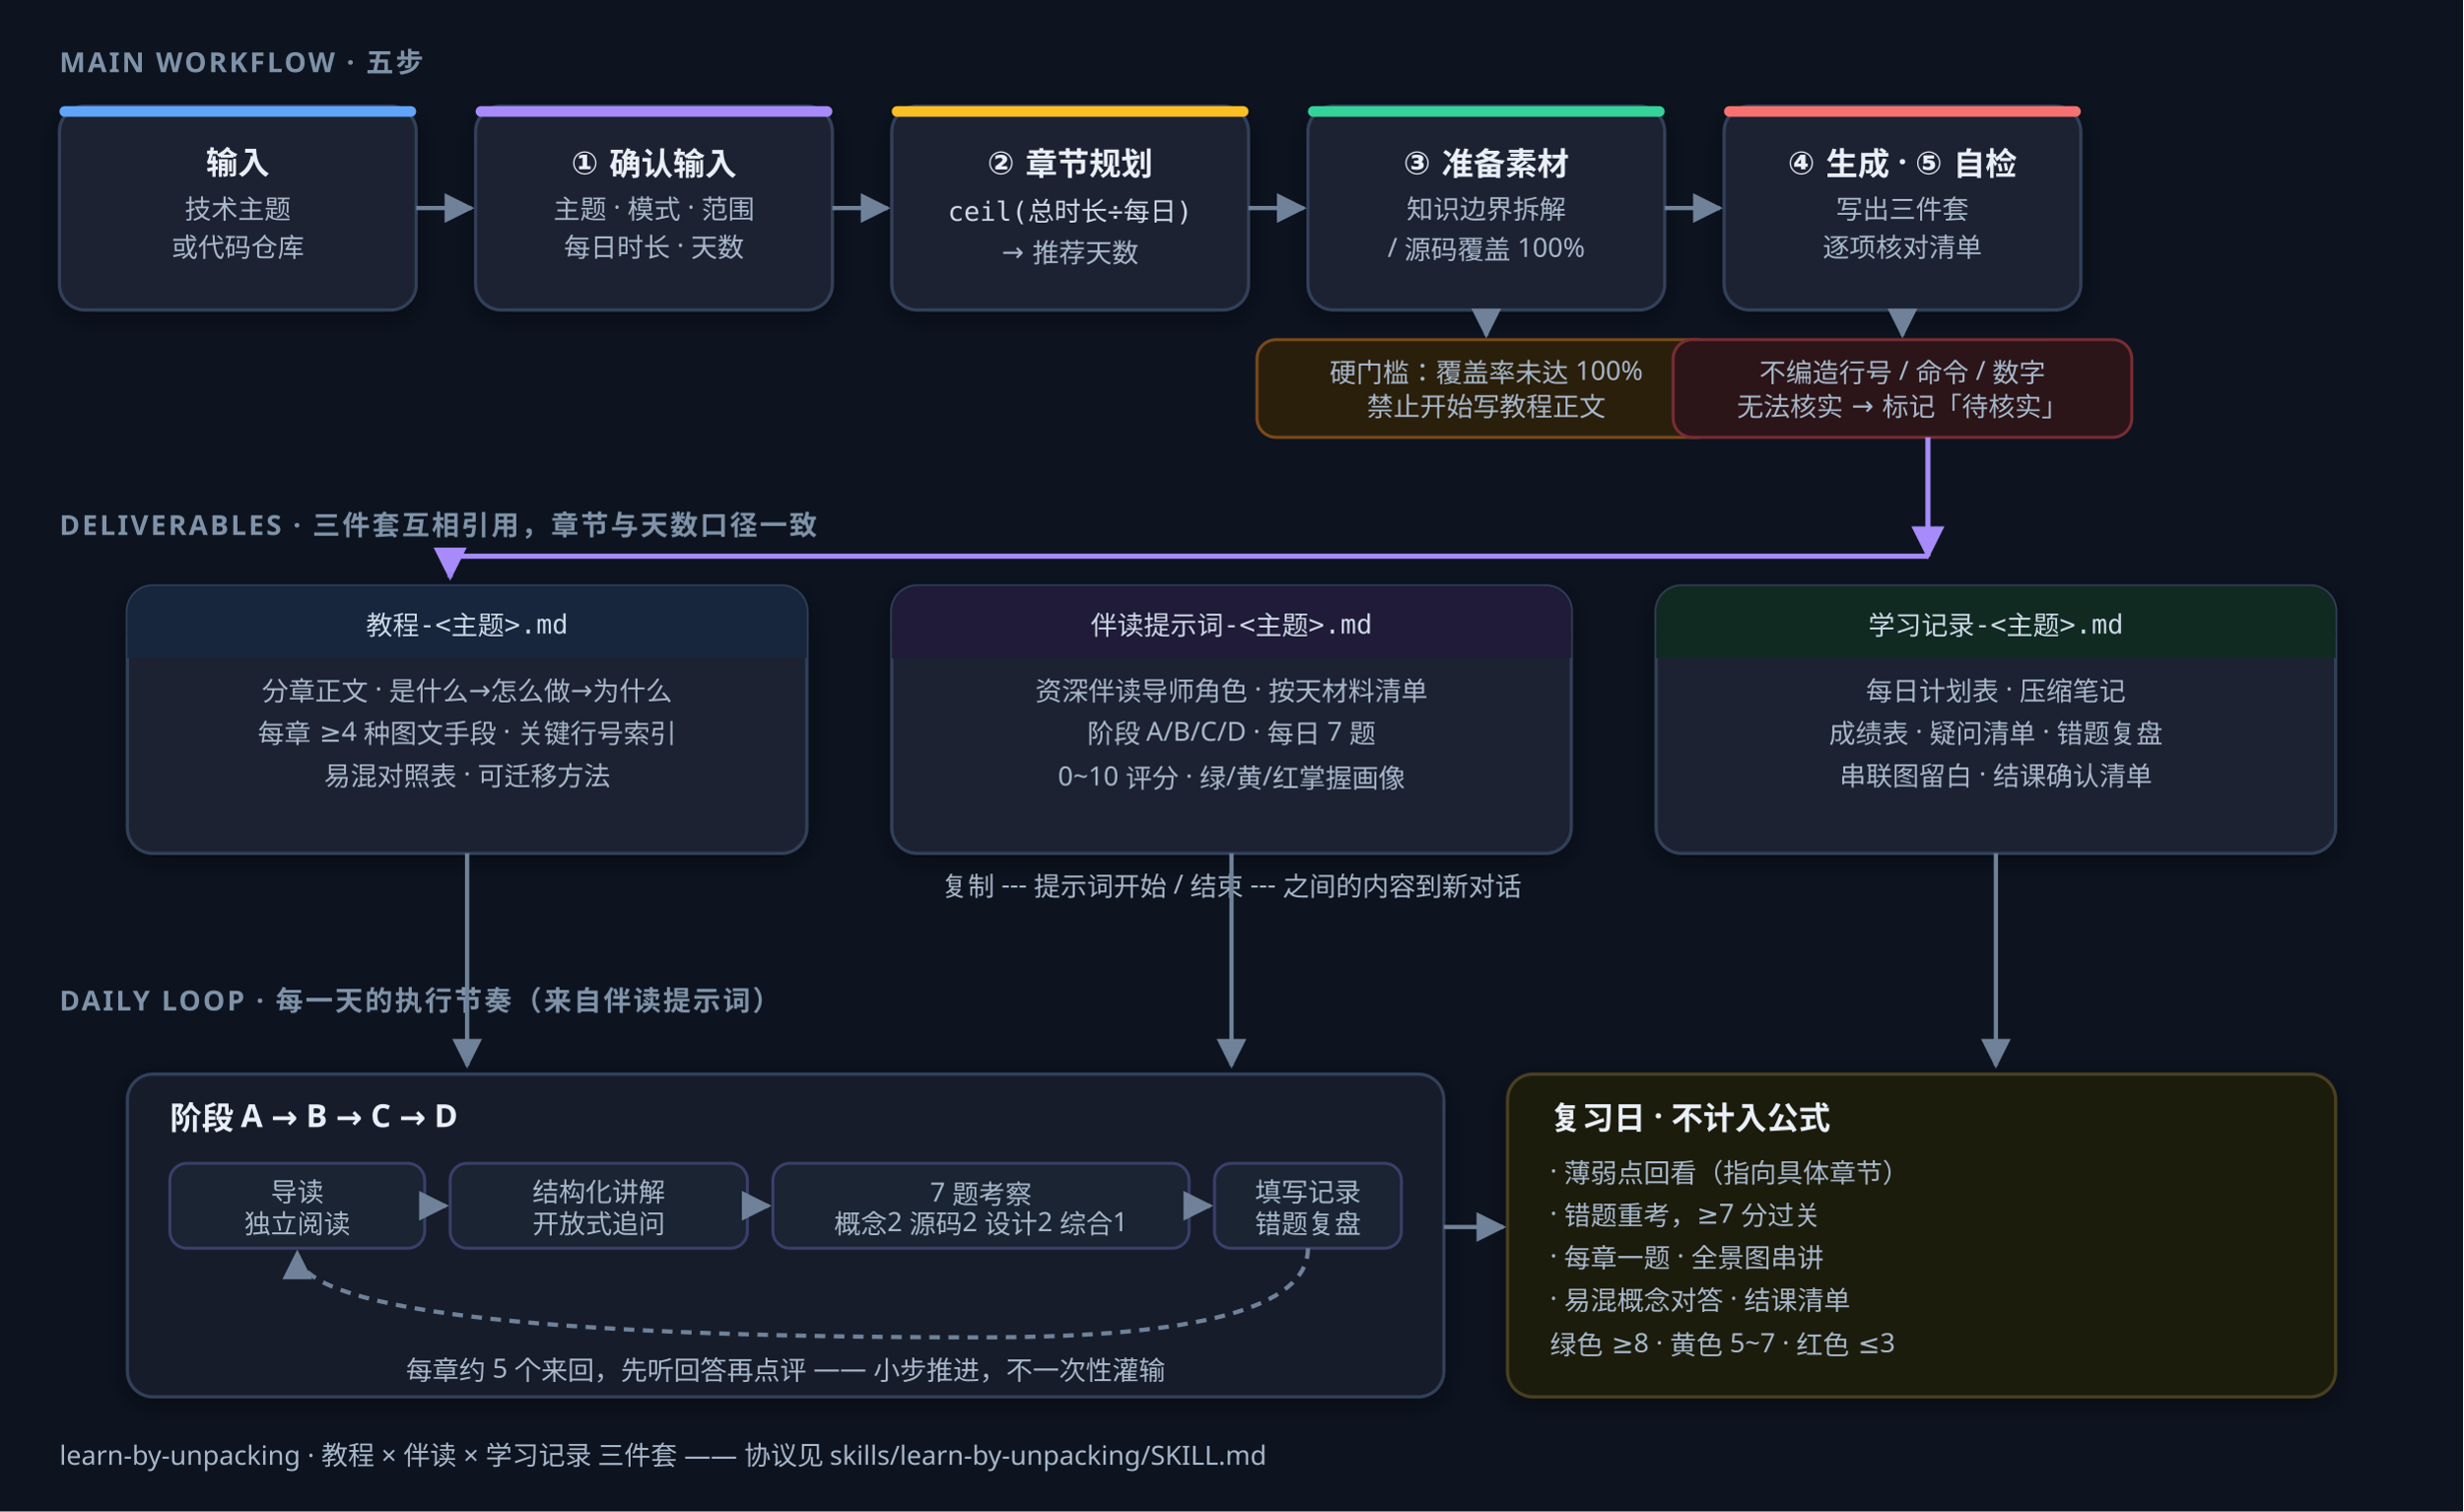
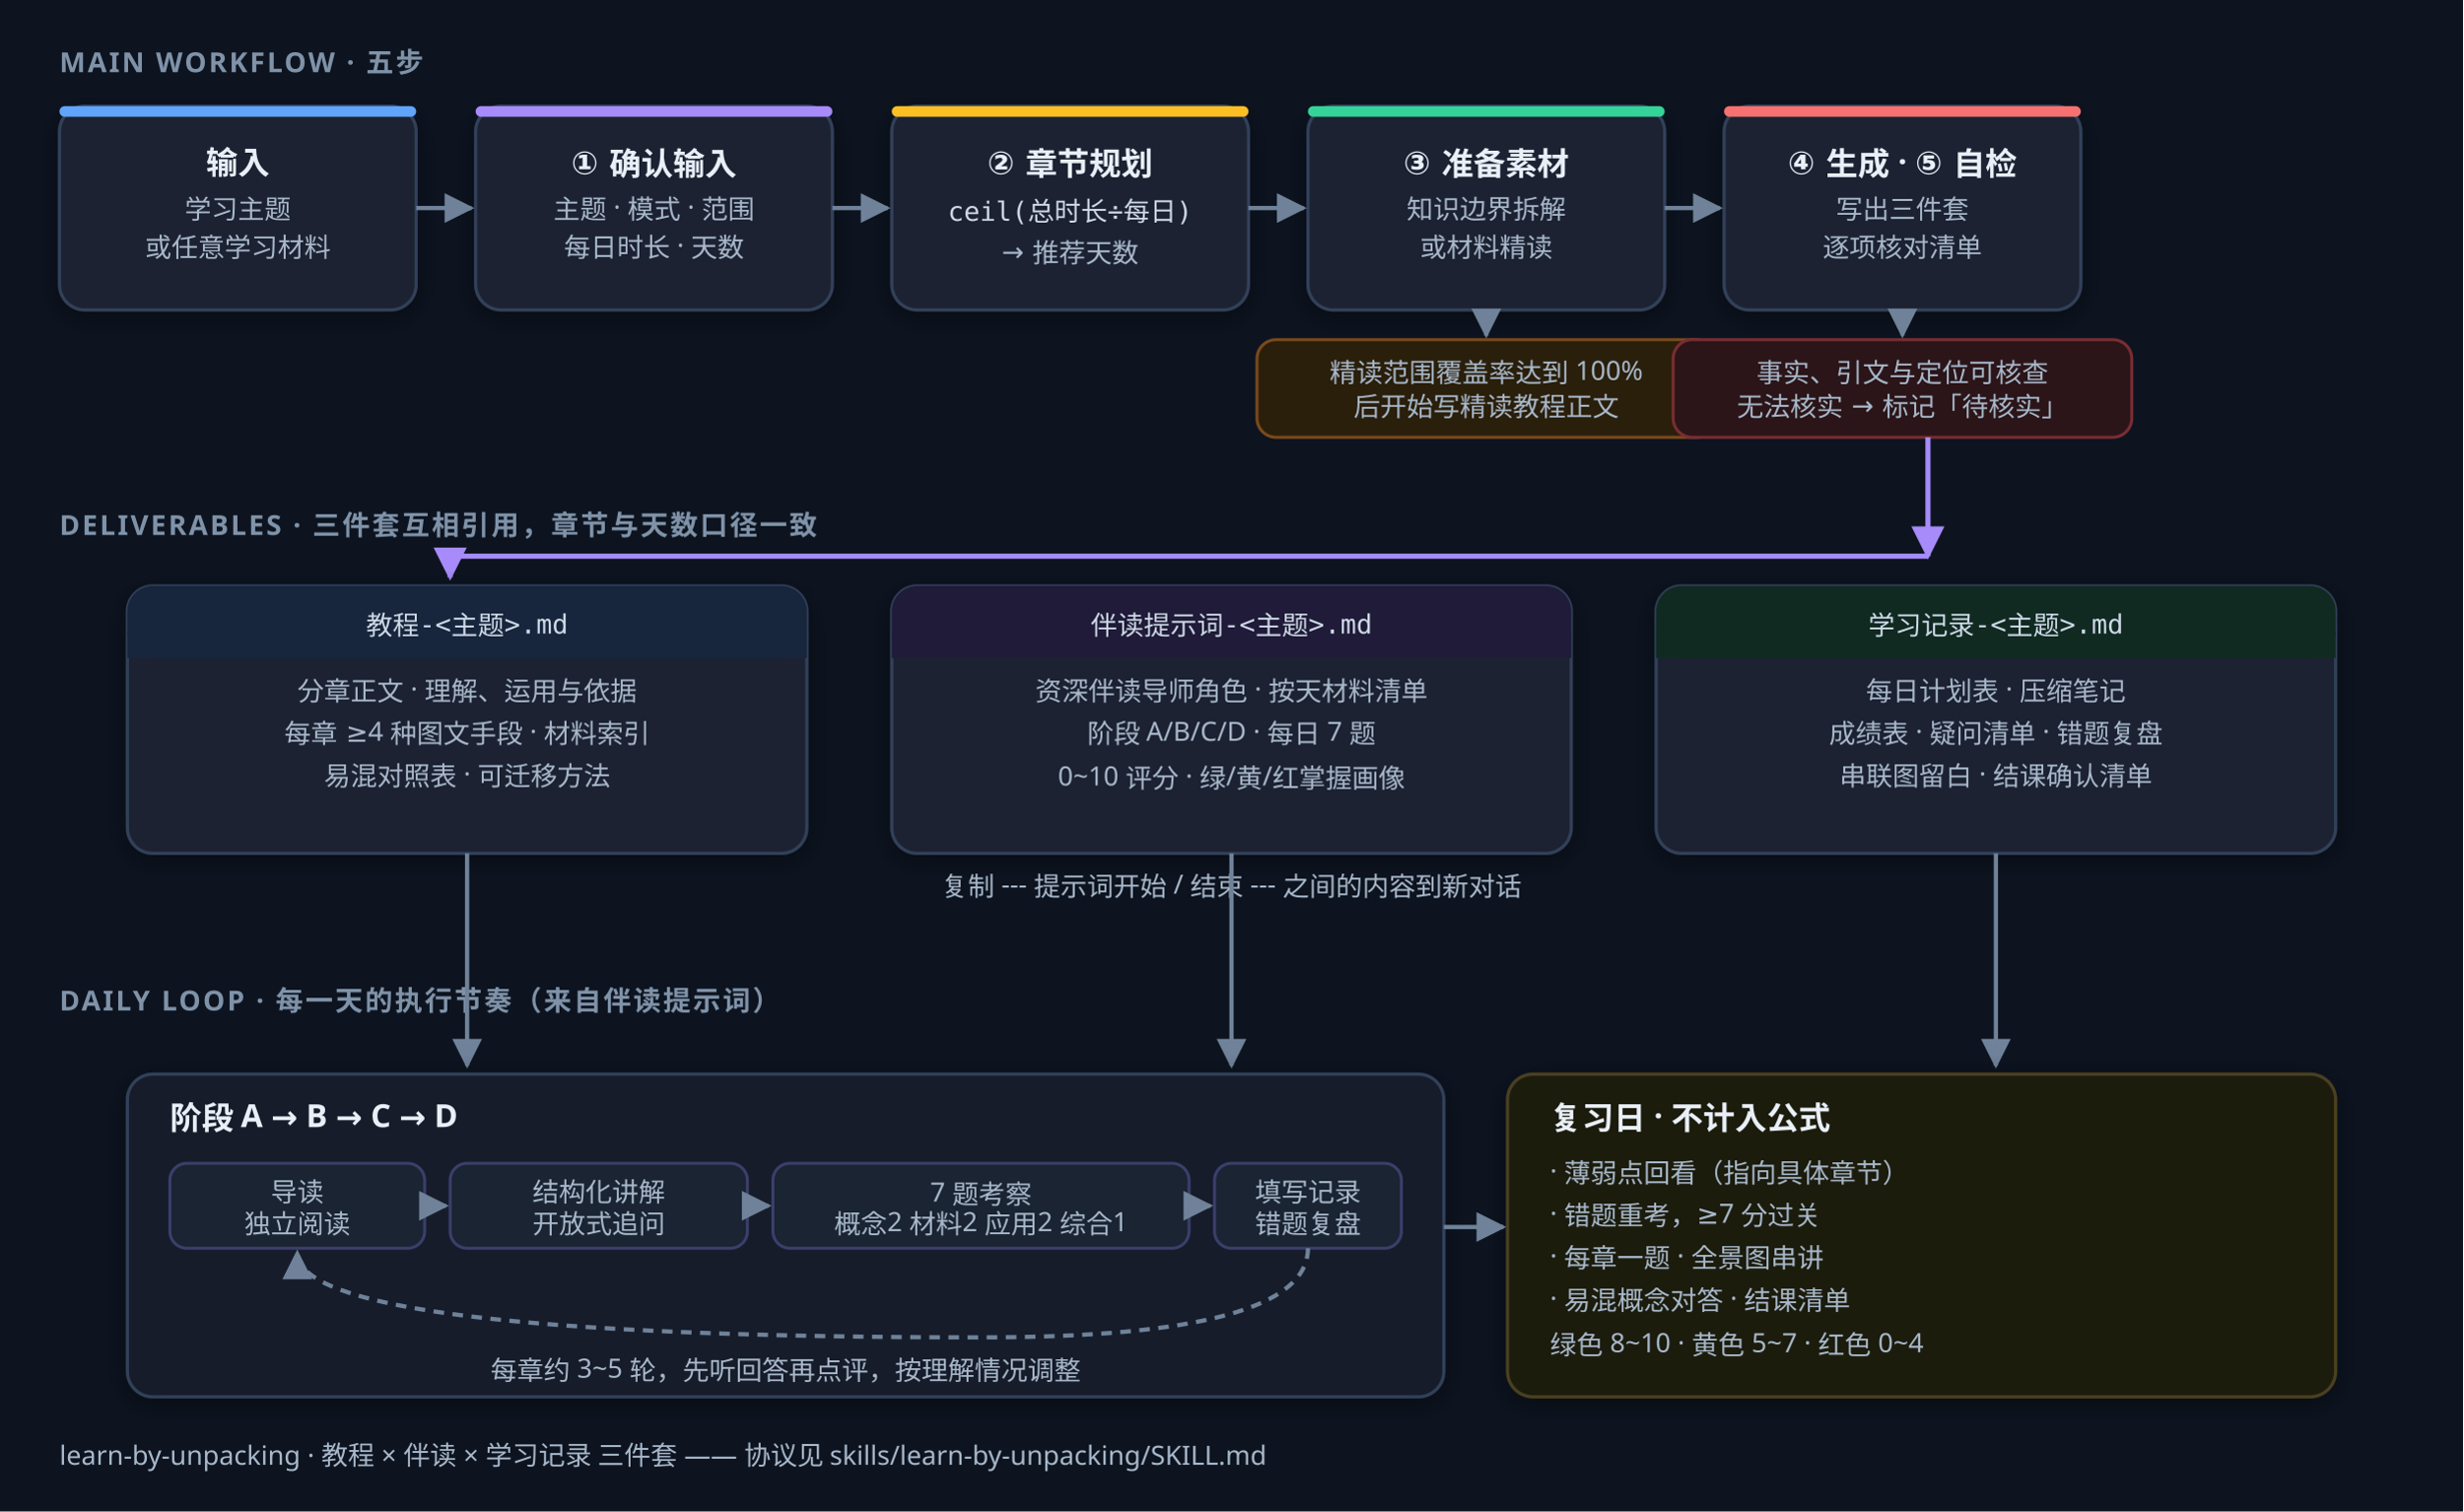
<svg xmlns="http://www.w3.org/2000/svg" viewBox="0 0 1160 712" width="1160" height="712" role="img" aria-label="learn-by-unpacking 工作流程图">
  <defs>
    <style>
      .h { font: 700 17px "Nunito Sans","PingFang SC","Microsoft YaHei",system-ui,sans-serif; fill:#e9eff7; }
      .t { font: 600 15px "Nunito Sans","PingFang SC","Microsoft YaHei",system-ui,sans-serif; fill:#e9eff7; }
      .s { font: 400 12.5px "Nunito Sans","PingFang SC","Microsoft YaHei",system-ui,sans-serif; fill:#a8b8ca; }
      .cap { font: 700 13px "Nunito Sans","PingFang SC","Microsoft YaHei",system-ui,sans-serif; fill:#7f92a8; letter-spacing:.08em; }
      .mono { font: 500 12.5px "JetBrains Mono",Consolas,monospace; fill:#cfdae7; }
      .card { fill:#1a2432; stroke:#31415a; stroke-width:1.5; rx:12; }
      .arrow { stroke:#6f8299; stroke-width:2; fill:none; marker-end:url(#a); }
      .arrowb { stroke:#a78bfa; stroke-width:2.4; fill:none; marker-end:url(#ap); }
    </style>
    <marker id="a" viewBox="0 0 10 10" refX="9" refY="5" markerWidth="7" markerHeight="7" orient="auto-start-reverse">
      <path d="M0 0 L10 5 L0 10 z" fill="#6f8299" />
    </marker>
    <marker id="ap" viewBox="0 0 10 10" refX="9" refY="5" markerWidth="6.5" markerHeight="6.5" orient="auto-start-reverse">
      <path d="M0 0 L10 5 L0 10 z" fill="#a78bfa" />
    </marker>
    <filter id="sh" x="-8%" y="-8%" width="116%" height="130%">
      <feDropShadow dx="0" dy="3" stdDeviation="6" flood-color="#000000" flood-opacity=".45" />
    </filter>
  </defs>
  <rect width="1160" height="712" fill="#0d1420" />
  <text class="cap" x="28" y="34">MAIN WORKFLOW · 五步</text>
  <g filter="url(#sh)">
    <rect class="card" x="28" y="50" width="168" height="96" rx="12" />
    <rect class="card" x="224" y="50" width="168" height="96" rx="12" />
    <rect class="card" x="420" y="50" width="168" height="96" rx="12" />
    <rect class="card" x="616" y="50" width="168" height="96" rx="12" />
    <rect class="card" x="812" y="50" width="168" height="96" rx="12" />
  </g>
  <rect x="28" y="50" width="168" height="5" rx="2.5" fill="#60a5fa" />
  <rect x="224" y="50" width="168" height="5" rx="2.5" fill="#a78bfa" />
  <rect x="420" y="50" width="168" height="5" rx="2.5" fill="#fbbf24" />
  <rect x="616" y="50" width="168" height="5" rx="2.5" fill="#34d399" />
  <rect x="812" y="50" width="168" height="5" rx="2.5" fill="#f87171" />
  <text class="t" x="112" y="82" text-anchor="middle">输入</text>
-   <text class="s" x="112" y="103" text-anchor="middle">技术主题</text>
-   <text class="s" x="112" y="121" text-anchor="middle">或代码仓库</text>
+   <text class="s" x="112" y="103" text-anchor="middle">学习主题</text>
+   <text class="s" x="112" y="121" text-anchor="middle">或任意学习材料</text>
  <text class="t" x="308" y="82" text-anchor="middle">① 确认输入</text>
  <text class="s" x="308" y="103" text-anchor="middle">主题 · 模式 · 范围</text>
  <text class="s" x="308" y="121" text-anchor="middle">每日时长 · 天数</text>
  <text class="t" x="504" y="82" text-anchor="middle">② 章节规划</text>
  <text class="mono" x="504" y="104" text-anchor="middle">ceil(总时长÷每日)</text>
  <text class="s" x="504" y="123" text-anchor="middle">→ 推荐天数</text>
  <text class="t" x="700" y="82" text-anchor="middle">③ 准备素材</text>
  <text class="s" x="700" y="103" text-anchor="middle">知识边界拆解</text>
-   <text class="s" x="700" y="121" text-anchor="middle">/ 源码覆盖 100%</text>
+   <text class="s" x="700" y="121" text-anchor="middle">或材料精读</text>
  <text class="t" x="896" y="82" text-anchor="middle">④ 生成 · ⑤ 自检</text>
  <text class="s" x="896" y="103" text-anchor="middle">写出三件套</text>
  <text class="s" x="896" y="121" text-anchor="middle">逐项核对清单</text>
  <path class="arrow" d="M196 98 H222" />
  <path class="arrow" d="M392 98 H418" />
  <path class="arrow" d="M588 98 H614" />
  <path class="arrow" d="M784 98 H810" />
  <g>
    <rect x="592" y="160" width="216" height="46" rx="9" fill="#2a1f0b" stroke="#7c4a1a" stroke-width="1.4" />
-     <text class="s" x="700" y="180" text-anchor="middle" fill="#fbbf24">硬门槛：覆盖率未达 100%</text>
-     <text class="s" x="700" y="196" text-anchor="middle" fill="#fbbf24">禁止开始写教程正文</text>
+     <text class="s" x="700" y="180" text-anchor="middle" fill="#fbbf24">精读范围覆盖率达到 100%</text>
+     <text class="s" x="700" y="196" text-anchor="middle" fill="#fbbf24">后开始写精读教程正文</text>
    <path class="arrow" d="M700 146 V158" stroke="#fbbf24" />
  </g>
  <g>
    <rect x="788" y="160" width="216" height="46" rx="9" fill="#2b1518" stroke="#7a2d33" stroke-width="1.4" />
-     <text class="s" x="896" y="180" text-anchor="middle" fill="#fca5a5">不编造行号 / 命令 / 数字</text>
+     <text class="s" x="896" y="180" text-anchor="middle" fill="#fca5a5">事实、引文与定位可核查</text>
    <text class="s" x="896" y="196" text-anchor="middle" fill="#fca5a5">无法核实 → 标记「待核实」</text>
    <path class="arrow" d="M896 146 V158" stroke="#f87171" />
  </g>
  <text class="cap" x="28" y="252">DELIVERABLES · 三件套互相引用，章节与天数口径一致</text>
  <path class="arrowb" d="M908 206 V262" />
  <path class="arrowb" d="M908 262 H212 V272" />
  <g filter="url(#sh)">
    <rect class="card" x="60" y="276" width="320" height="126" rx="12" />
    <rect class="card" x="420" y="276" width="320" height="126" rx="12" />
    <rect class="card" x="780" y="276" width="320" height="126" rx="12" />
  </g>
  <rect x="60" y="276" width="320" height="34" rx="12" fill="#17263d" />
  <rect x="60" y="298" width="320" height="12" fill="#17263d" />
  <rect x="420" y="276" width="320" height="34" rx="12" fill="#1f1b38" />
  <rect x="420" y="298" width="320" height="12" fill="#1f1b38" />
  <rect x="780" y="276" width="320" height="34" rx="12" fill="#102a22" />
  <rect x="780" y="298" width="320" height="12" fill="#102a22" />
  <text class="mono" x="220" y="299" text-anchor="middle">教程-&lt;主题&gt;.md</text>
  <text class="mono" x="580" y="299" text-anchor="middle">伴读提示词-&lt;主题&gt;.md</text>
  <text class="mono" x="940" y="299" text-anchor="middle">学习记录-&lt;主题&gt;.md</text>
-   <text class="s" x="220" y="330" text-anchor="middle">分章正文 · 是什么→怎么做→为什么</text>
-   <text class="s" x="220" y="350" text-anchor="middle">每章 ≥4 种图文手段 · 关键行号索引</text>
+   <text class="s" x="220" y="330" text-anchor="middle">分章正文 · 理解、运用与依据</text>
+   <text class="s" x="220" y="350" text-anchor="middle">每章 ≥4 种图文手段 · 材料索引</text>
  <text class="s" x="220" y="370" text-anchor="middle">易混对照表 · 可迁移方法</text>
  <text class="s" x="580" y="330" text-anchor="middle">资深伴读导师角色 · 按天材料清单</text>
  <text class="s" x="580" y="350" text-anchor="middle">阶段 A/B/C/D · 每日 7 题</text>
  <text class="s" x="580" y="370" text-anchor="middle">0~10 评分 · 绿/黄/红掌握画像</text>
  <text class="s" x="940" y="330" text-anchor="middle">每日计划表 · 压缩笔记</text>
  <text class="s" x="940" y="350" text-anchor="middle">成绩表 · 疑问清单 · 错题复盘</text>
  <text class="s" x="940" y="370" text-anchor="middle">串联图留白 · 结课确认清单</text>
  <text class="s" x="580" y="422" text-anchor="middle" fill="#7f92a8">复制 --- 提示词开始 / 结束 --- 之间的内容到新对话</text>
  <text class="cap" x="28" y="476">DAILY LOOP · 每一天的执行节奏（来自伴读提示词）</text>
  <path class="arrow" d="M220 402 V502" />
  <path class="arrow" d="M580 402 V502" />
  <path class="arrow" d="M940 402 V502" />
  <g filter="url(#sh)">
    <rect x="60" y="506" width="620" height="152" rx="12" fill="#141d29" stroke="#31415a" stroke-width="1.5" />
    <rect x="710" y="506" width="390" height="152" rx="12" fill="#1e1a10" stroke="#4a4020" stroke-width="1.5" />
  </g>
  <text class="t" x="80" y="532">阶段 A → B → C → D</text>
  <g>
    <rect x="80" y="548" width="120" height="40" rx="8" fill="#1a2432" stroke="#3b3f6b" stroke-width="1.4" />
    <rect x="212" y="548" width="140" height="40" rx="8" fill="#1a2432" stroke="#3b3f6b" stroke-width="1.4" />
    <rect x="364" y="548" width="196" height="40" rx="8" fill="#1a2432" stroke="#3b3f6b" stroke-width="1.4" />
    <rect x="572" y="548" width="88" height="40" rx="8" fill="#1a2432" stroke="#3b3f6b" stroke-width="1.4" />
  </g>
  <text class="s" x="140" y="566" text-anchor="middle">导读</text>
  <text class="s" x="140" y="581" text-anchor="middle">独立阅读</text>
  <text class="s" x="282" y="566" text-anchor="middle">结构化讲解</text>
  <text class="s" x="282" y="581" text-anchor="middle">开放式追问</text>
  <text class="s" x="462" y="566" text-anchor="middle">7 题考察</text>
-   <text class="s" x="462" y="581" text-anchor="middle">概念2 源码2 设计2 综合1</text>
+   <text class="s" x="462" y="581" text-anchor="middle">概念2 材料2 应用2 综合1</text>
  <text class="s" x="616" y="566" text-anchor="middle">填写记录</text>
  <text class="s" x="616" y="581" text-anchor="middle">错题复盘</text>
  <path class="arrow" d="M200 568 H210" />
  <path class="arrow" d="M352 568 H362" />
  <path class="arrow" d="M560 568 H570" />
  <path d="M616 588 Q616 630 462 630 Q140 630 140 590" fill="none" stroke="#6f8299" stroke-width="2" stroke-dasharray="5 4" marker-end="url(#a)" />
-   <text class="s" x="370" y="650" text-anchor="middle" fill="#7f92a8">每章约 5 个来回，先听回答再点评 —— 小步推进，不一次性灌输</text>
+   <text class="s" x="370" y="650" text-anchor="middle" fill="#7f92a8">每章约 3~5 轮，先听回答再点评，按理解情况调整</text>
  <text class="t" x="730" y="532">复习日 · 不计入公式</text>
  <text class="s" x="730" y="556">· 薄弱点回看（指向具体章节）</text>
  <text class="s" x="730" y="576">· 错题重考，≥7 分过关</text>
  <text class="s" x="730" y="596">· 每章一题 · 全景图串讲</text>
  <text class="s" x="730" y="616">· 易混概念对答 · 结课清单</text>
-   <text class="s" x="730" y="638" fill="#d9b64a">绿色 ≥8 · 黄色 5~7 · 红色 ≤3</text>
+   <text class="s" x="730" y="638" fill="#d9b64a">绿色 8~10 · 黄色 5~7 · 红色 0~4</text>
  <path class="arrow" d="M680 578 H708" />
  <text class="s" x="28" y="690" fill="#5d6f83">learn-by-unpacking · 教程 × 伴读 × 学习记录 三件套 —— 协议见 skills/learn-by-unpacking/SKILL.md</text>
</svg>
